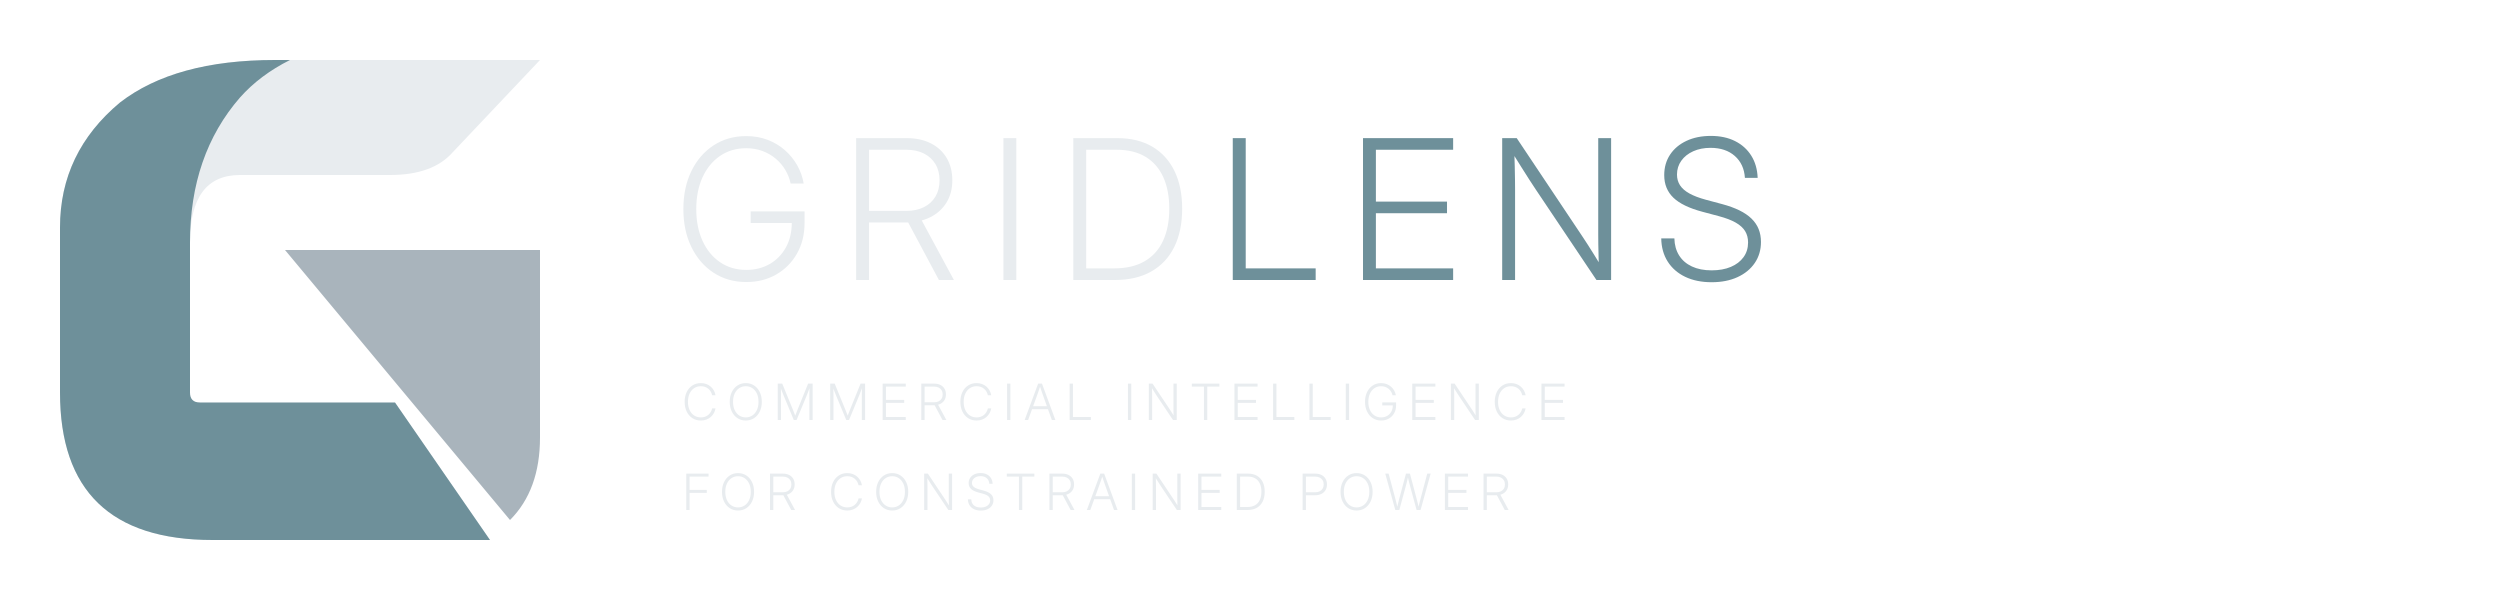
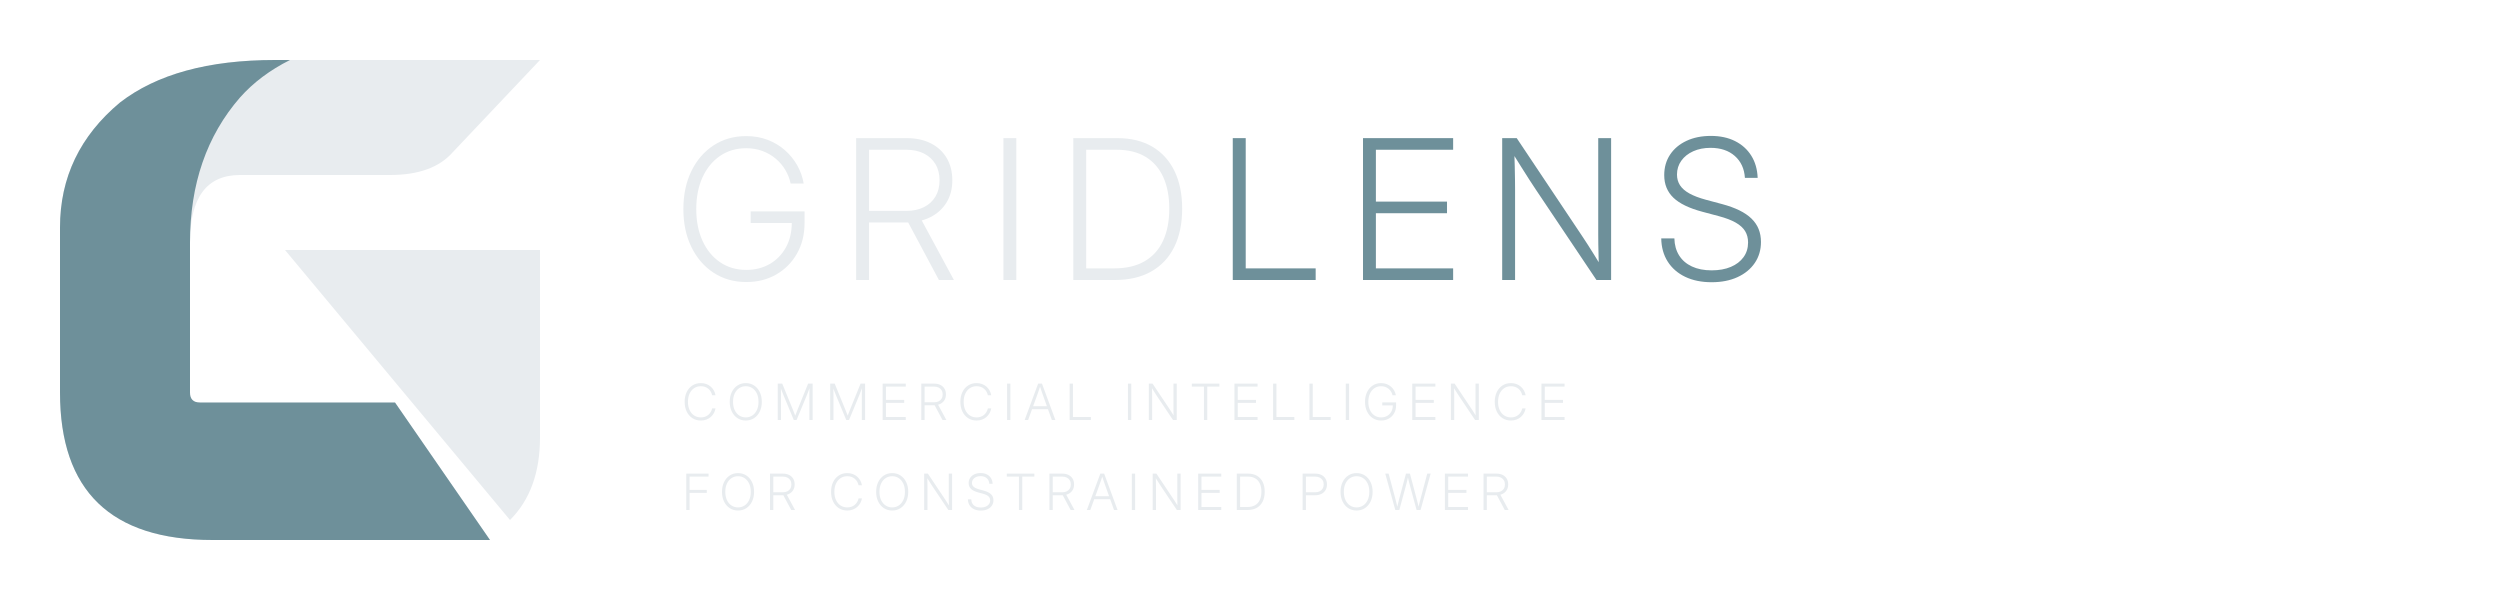
<svg xmlns="http://www.w3.org/2000/svg" width="1000" height="240" viewBox="0 0 1000 240" role="img">
  <g transform="translate(20 20) scale(1.0)">
    <path fill="#E8ECEF" d="M90 4H196L161 41Q153 50 136 50H76Q56 50 56 77V141H138L176 196H65Q4 196 4 137V71Q4 41 28 21Q50 4 90 4Z" />
    <path fill="#6E909A" d="M4 88V137Q4 196 65 196H176L138 141H60Q56 141 56 137V77Q56 42 76 19Q84 10 96 4H90Q50 4 28 21Q4 41 4 71Z" />
-     <path fill="#A9B4BC" d="M94 80H196V155Q196 176 184 188Z" />
+     <path fill="#E8ECEF" d="M94 80H196V155Q196 176 184 188Z" />
  </g>
  <g fill="#E8ECEF" transform="translate(270 112) scale(0.03808594 -0.03808594)">
    <path transform="translate(0 0)" d="M749.335 -21.333Q554.668 -21.333 405.668 76Q256.667 173.333 172.334 346.167Q88 519 88 744Q88 971.333 172.167 1144Q256.334 1316.667 405.334 1414Q554.334 1511.333 748.001 1511.333Q870.668 1511.333 973.501 1471.834Q1076.335 1432.334 1154.668 1363.167Q1233.002 1294.001 1283.669 1204.334Q1334.336 1114.667 1351.336 1013.333H1214.333Q1198.666 1088.666 1158.833 1155.666Q1119 1222.666 1058.166 1273.999Q997.333 1325.332 919 1354.665Q840.667 1383.998 748.001 1383.998Q591.669 1383.998 473.336 1303.331Q355.003 1222.665 289.169 1078.665Q223.336 934.666 223.336 744Q223.336 555.334 289.003 411.668Q354.669 268.002 473.169 187.002Q591.669 106.002 749.335 106.002Q887.001 106.002 994.5 167.835Q1102 229.668 1164.333 341.668Q1226.666 453.667 1226.666 603.999L1272 598.666H794.669V720.668H1360.669V598.666Q1360.669 417.333 1281.169 277.5Q1201.669 137.667 1063.835 58.167Q926.001 -21.333 749.335 -21.333Z" />
    <path transform="translate(1747.821 0)" d="M154.666 0V1490H685.334Q830.668 1490 938.335 1435.667Q1046.002 1381.333 1105.336 1281.666Q1164.669 1182 1164.669 1046.666Q1164.669 911.999 1102.836 812.332Q1041.002 712.666 931.002 658.332Q821.001 603.999 676.001 603.999H229.334V726.001H682.668Q788.667 726.001 866.834 765.334Q945 804.667 987.833 876.834Q1030.667 949 1030.667 1046.666Q1030.667 1145.666 987.5 1217.332Q944.334 1288.998 866.167 1328.498Q788.001 1367.998 681.334 1367.998H290.002V0ZM1023.999 0 664.666 672.667H818.003L1181.336 0Z" />
    <path transform="translate(3294.641 0)" d="M290.002 1490V0H154.666V1490Z" />
    <path transform="translate(4028.461 0)" d="M591.334 0H230.668V122.002H583.334Q775.396 122.002 904.364 197.335Q1033.333 272.668 1097.999 413.335Q1162.665 554.001 1162.665 748.67Q1162.665 941.333 1099.832 1079.999Q1036.999 1218.665 913.88 1293.331Q790.761 1367.998 609.334 1367.998H225.334V1490H617.334Q830.668 1490 982.986 1401.167Q1135.305 1312.333 1216.653 1146.167Q1298.001 980 1298.001 748.667Q1298.001 514.333 1214.835 346.667Q1131.668 179 973.807 89.5Q815.946 0 591.334 0ZM290.002 1490V0H154.666V1490Z" />
    <path fill="#6E909A" transform="translate(5703.282 0)" d="M154.666 0V1490H290.669V122.002H1025.335V0Z" />
    <path fill="#6E909A" transform="translate(7071.103 0)" d="M154.666 0V1490H1101.334V1367.998H290.002V823.335H1037.001V701.332H290.002V122.002H1101.334V0Z" />
    <path fill="#6E909A" transform="translate(8532.923 0)" d="M154.666 0V1490H307.336L990.999 466.337Q1016.998 428.337 1049.665 377.004Q1082.331 325.67 1117.998 268.837Q1153.665 212.003 1187.331 156.003L1169.998 132.003Q1168.664 184.669 1166.831 249.17Q1164.998 313.67 1164.164 373.67Q1163.331 433.671 1163.331 471.67V1490H1298.667V0H1144.664L507.003 950.995Q479.67 991.661 442.336 1049.661Q405.003 1107.661 359.336 1180.329Q313.669 1252.996 261.669 1336.33L281.335 1368.331Q284.669 1273.663 286.502 1195.329Q288.336 1116.995 289.169 1055.995Q290.002 994.994 290.002 952.328V0Z" />
    <path fill="#6E909A" transform="translate(10274.744 0)" d="M612.668 -23.333Q453.001 -23.333 335 33.334Q217 90.001 151.333 193.334Q85.666 296.668 83.333 436.669H221.336Q223.669 333.669 271.002 258.169Q318.335 182.669 405.502 142.002Q492.668 101.336 612.668 101.336Q728.335 101.336 814.001 137.502Q899.667 173.669 947.5 239.668Q995.334 305.668 995.334 394Q995.334 462 964.334 513Q933.334 564 865.501 602.833Q797.668 641.666 685.335 671.332L518.001 715.999Q307.333 771.665 211 864.332Q114.666 956.999 114.666 1101.333Q114.666 1224 176.166 1316.666Q237.667 1409.333 348.333 1461.333Q459 1513.333 604.668 1513.333Q750.668 1513.333 859.169 1458.667Q967.669 1404 1029.336 1305.166Q1091.003 1206.333 1096.003 1072.665H962Q953 1216.665 856.334 1302.331Q759.667 1387.998 600.668 1387.998Q499.001 1387.998 419.335 1352.165Q339.669 1316.331 294.169 1252.832Q248.669 1189.332 248.669 1107.333Q248.669 1044 280.169 995.167Q311.669 946.334 378.669 909.001Q445.669 871.668 552.669 842.668L722.002 797.335Q826.669 769.335 903.502 731.668Q980.336 694.001 1030.669 645.335Q1081.003 596.668 1105.836 535.501Q1130.67 474.334 1130.67 399.334Q1130.67 274.667 1065.836 179.167Q1001.003 83.667 884.502 30.167Q768.002 -23.333 612.668 -23.333Z" />
  </g>
  <g fill="#E8ECEF" transform="translate(273 168) scale(0.00976562 -0.00976562)">
    <path transform="translate(0 0)" d="M753.335 -21.333Q555.001 -21.333 405.167 76Q255.334 173.333 171.667 346Q88 518.667 88 744Q88 971 171.334 1143.667Q254.667 1316.333 404.834 1413.833Q555.001 1511.333 753.335 1511.333Q875.001 1511.333 976.835 1473.167Q1078.668 1435.001 1156.502 1366.501Q1234.335 1298.001 1284.169 1208.001Q1334.002 1118 1352.669 1013.333H1214.333Q1197.333 1093 1158 1160.666Q1118.666 1228.333 1059.5 1278.499Q1000.333 1328.665 923.167 1356.331Q846.001 1383.998 753.335 1383.998Q597.668 1383.998 478.335 1305.498Q359.002 1226.998 291.169 1083.498Q223.336 939.999 223.336 744Q223.336 548.001 291.169 405.002Q359.002 262.002 478.335 184.002Q597.668 106.002 753.335 106.002Q846.001 106.002 922.834 133.669Q999.667 161.335 1058.667 211.335Q1117.666 261.334 1157.5 328.667Q1197.333 396 1215 475.334H1352.669Q1334.669 371.666 1284.502 281.666Q1234.335 191.666 1156.502 123.499Q1078.668 55.333 976.835 17Q875.001 -21.333 753.335 -21.333Z" />
    <path transform="translate(1846.6 0)" d="M745.335 -21.333Q552.668 -21.333 404.167 76.5Q255.667 174.333 171.834 347.167Q88 520 88 744Q88 970 172 1142.833Q256 1315.667 404.334 1413.5Q552.668 1511.333 745.335 1511.333Q938.335 1511.333 1086.335 1413.5Q1234.336 1315.667 1318.169 1142.833Q1402.003 970 1402.003 744Q1402.003 519.667 1318.169 346.833Q1234.336 174 1086.335 76.333Q938.335 -21.333 745.335 -21.333ZM745.335 106.002Q891.667 106.002 1009.834 182.169Q1128 258.335 1197.333 401.334Q1266.667 544.334 1266.667 744Q1266.667 944.666 1197.333 1087.999Q1128 1231.332 1009.834 1307.665Q891.667 1383.998 745.335 1383.998Q599.002 1383.998 480.669 1307.998Q362.336 1231.998 292.836 1088.666Q223.336 945.333 223.336 744Q223.336 544.667 292.503 401.668Q361.669 258.668 480.002 182.335Q598.335 106.002 745.335 106.002Z" />
    <path transform="translate(3746.2 0)" d="M154.666 0V1490H339.337L763 453.338Q776.667 420.671 793.501 378.004Q810.334 335.337 827.834 290.004Q845.334 244.67 861.501 203.003Q877.668 161.336 889.334 130.67H854Q865.667 161.336 881.5 203.003Q897.334 244.67 915 290.004Q932.667 335.337 949.501 378.004Q966.334 420.671 979.334 453.338L1398.664 1490H1584.001V0H1450.665V954.661Q1450.665 999.995 1450.999 1049.995Q1451.332 1099.995 1452.499 1151.996Q1453.666 1203.996 1454.666 1256.663Q1455.666 1309.33 1456.332 1359.997H1477.666Q1455.332 1299.996 1433.666 1242.663Q1411.999 1185.329 1391.999 1133.328Q1371.999 1081.328 1354.165 1036.328Q1336.332 991.328 1321.332 954.661L926.335 0H812.333L416.002 954.661Q401.003 991.328 382.836 1036.328Q364.669 1081.328 344.336 1133.328Q324.002 1185.329 301.669 1242.663Q279.335 1299.996 255.668 1359.997H283.002Q284.336 1309.33 285.002 1256.663Q285.669 1203.996 286.836 1151.996Q288.002 1099.995 288.336 1049.995Q288.669 999.995 288.669 954.661V0Z" />
    <path transform="translate(5894.8 0)" d="M154.666 0V1490H339.337L763 453.338Q776.667 420.671 793.501 378.004Q810.334 335.337 827.834 290.004Q845.334 244.67 861.501 203.003Q877.668 161.336 889.334 130.67H854Q865.667 161.336 881.5 203.003Q897.334 244.67 915 290.004Q932.667 335.337 949.501 378.004Q966.334 420.671 979.334 453.338L1398.664 1490H1584.001V0H1450.665V954.661Q1450.665 999.995 1450.999 1049.995Q1451.332 1099.995 1452.499 1151.996Q1453.666 1203.996 1454.666 1256.663Q1455.666 1309.33 1456.332 1359.997H1477.666Q1455.332 1299.996 1433.666 1242.663Q1411.999 1185.329 1391.999 1133.328Q1371.999 1081.328 1354.165 1036.328Q1336.332 991.328 1321.332 954.661L926.335 0H812.333L416.002 954.661Q401.003 991.328 382.836 1036.328Q364.669 1081.328 344.336 1133.328Q324.002 1185.329 301.669 1242.663Q279.335 1299.996 255.668 1359.997H283.002Q284.336 1309.33 285.002 1256.663Q285.669 1203.996 286.836 1151.996Q288.002 1099.995 288.336 1049.995Q288.669 999.995 288.669 954.661V0Z" />
    <path transform="translate(8043.4 0)" d="M154.666 0V1490H1101.334V1367.998H290.002V823.335H1037.001V701.332H290.002V122.002H1101.334V0Z" />
    <path transform="translate(9626 0)" d="M154.666 0V1490H685.334Q830.668 1490 938.335 1435.667Q1046.002 1381.333 1105.336 1281.666Q1164.669 1182 1164.669 1046.666Q1164.669 911.999 1102.836 812.332Q1041.002 712.666 931.002 658.332Q821.001 603.999 676.001 603.999H229.334V726.001H682.668Q788.667 726.001 866.834 765.334Q945 804.667 987.833 876.834Q1030.667 949 1030.667 1046.666Q1030.667 1145.666 987.5 1217.332Q944.334 1288.998 866.167 1328.498Q788.001 1367.998 681.334 1367.998H290.002V0ZM1023.999 0 664.666 672.667H818.003L1181.336 0Z" />
    <path transform="translate(11293.6 0)" d="M753.335 -21.333Q555.001 -21.333 405.167 76Q255.334 173.333 171.667 346Q88 518.667 88 744Q88 971 171.334 1143.667Q254.667 1316.333 404.834 1413.833Q555.001 1511.333 753.335 1511.333Q875.001 1511.333 976.835 1473.167Q1078.668 1435.001 1156.502 1366.501Q1234.335 1298.001 1284.169 1208.001Q1334.002 1118 1352.669 1013.333H1214.333Q1197.333 1093 1158 1160.666Q1118.666 1228.333 1059.5 1278.499Q1000.333 1328.665 923.167 1356.331Q846.001 1383.998 753.335 1383.998Q597.668 1383.998 478.335 1305.498Q359.002 1226.998 291.169 1083.498Q223.336 939.999 223.336 744Q223.336 548.001 291.169 405.002Q359.002 262.002 478.335 184.002Q597.668 106.002 753.335 106.002Q846.001 106.002 922.834 133.669Q999.667 161.335 1058.667 211.335Q1117.666 261.334 1157.5 328.667Q1197.333 396 1215 475.334H1352.669Q1334.669 371.666 1284.502 281.666Q1234.335 191.666 1156.502 123.499Q1078.668 55.333 976.835 17Q875.001 -21.333 753.335 -21.333Z" />
    <path transform="translate(13140.2 0)" d="M290.002 1490V0H154.666V1490Z" />
    <path transform="translate(13994.8 0)" d="M20 0 572.333 1490H729.336L1278.002 0H1133.666L781.002 983.328Q750.335 1069.328 714.835 1172.329Q679.335 1275.33 630.334 1425.999H671.002Q622.001 1275.33 586.501 1172.329Q551.001 1069.328 519.667 983.328L161.669 0ZM283.001 442.332V564.334H1015.001V442.332Z" />
    <path transform="translate(15702.4 0)" d="M154.666 0V1490H290.669V122.002H1025.335V0Z" />
    <path transform="translate(17191 0)" d="" />
    <path transform="translate(18091.6 0)" d="M290.002 1490V0H154.666V1490Z" />
    <path transform="translate(18946.2 0)" d="M154.666 0V1490H307.336L990.999 466.337Q1016.998 428.337 1049.665 377.004Q1082.331 325.67 1117.998 268.837Q1153.665 212.003 1187.331 156.003L1169.998 132.003Q1168.664 184.669 1166.831 249.17Q1164.998 313.67 1164.164 373.67Q1163.331 433.671 1163.331 471.67V1490H1298.667V0H1144.664L507.003 950.995Q479.67 991.661 442.336 1049.661Q405.003 1107.661 359.336 1180.329Q313.669 1252.996 261.669 1336.33L281.335 1368.331Q284.669 1273.663 286.502 1195.329Q288.336 1116.995 289.169 1055.995Q290.002 994.994 290.002 952.328V0Z" />
    <path transform="translate(20808.8 0)" d="M53.333 1367.998V1490H1182.001V1367.998H686.002V0H550.666V1367.998Z" />
    <path transform="translate(22453.4 0)" d="M154.666 0V1490H1101.334V1367.998H290.002V823.335H1037.001V701.332H290.002V122.002H1101.334V0Z" />
    <path transform="translate(24036 0)" d="M154.666 0V1490H290.669V122.002H1025.335V0Z" />
    <path transform="translate(25524.6 0)" d="M154.666 0V1490H290.669V122.002H1025.335V0Z" />
    <path transform="translate(27013.2 0)" d="M290.002 1490V0H154.666V1490Z" />
    <path transform="translate(27867.8 0)" d="M749.335 -21.333Q554.668 -21.333 405.668 76Q256.667 173.333 172.334 346.167Q88 519 88 744Q88 971.333 172.167 1144Q256.334 1316.667 405.334 1414Q554.334 1511.333 748.001 1511.333Q870.668 1511.333 973.501 1471.834Q1076.335 1432.334 1154.668 1363.167Q1233.002 1294.001 1283.669 1204.334Q1334.336 1114.667 1351.336 1013.333H1214.333Q1198.666 1088.666 1158.833 1155.666Q1119 1222.666 1058.166 1273.999Q997.333 1325.332 919 1354.665Q840.667 1383.998 748.001 1383.998Q591.669 1383.998 473.336 1303.331Q355.003 1222.665 289.169 1078.665Q223.336 934.666 223.336 744Q223.336 555.334 289.003 411.668Q354.669 268.002 473.169 187.002Q591.669 106.002 749.335 106.002Q887.001 106.002 994.5 167.835Q1102 229.668 1164.333 341.668Q1226.666 453.667 1226.666 603.999L1272 598.666H794.669V720.668H1360.669V598.666Q1360.669 417.333 1281.169 277.5Q1201.669 137.667 1063.835 58.167Q926.001 -21.333 749.335 -21.333Z" />
    <path transform="translate(29736.4 0)" d="M154.666 0V1490H1101.334V1367.998H290.002V823.335H1037.001V701.332H290.002V122.002H1101.334V0Z" />
    <path transform="translate(31319 0)" d="M154.666 0V1490H307.336L990.999 466.337Q1016.998 428.337 1049.665 377.004Q1082.331 325.67 1117.998 268.837Q1153.665 212.003 1187.331 156.003L1169.998 132.003Q1168.664 184.669 1166.831 249.17Q1164.998 313.67 1164.164 373.67Q1163.331 433.671 1163.331 471.67V1490H1298.667V0H1144.664L507.003 950.995Q479.67 991.661 442.336 1049.661Q405.003 1107.661 359.336 1180.329Q313.669 1252.996 261.669 1336.33L281.335 1368.331Q284.669 1273.663 286.502 1195.329Q288.336 1116.995 289.169 1055.995Q290.002 994.994 290.002 952.328V0Z" />
    <path transform="translate(33181.6 0)" d="M753.335 -21.333Q555.001 -21.333 405.167 76Q255.334 173.333 171.667 346Q88 518.667 88 744Q88 971 171.334 1143.667Q254.667 1316.333 404.834 1413.833Q555.001 1511.333 753.335 1511.333Q875.001 1511.333 976.835 1473.167Q1078.668 1435.001 1156.502 1366.501Q1234.335 1298.001 1284.169 1208.001Q1334.002 1118 1352.669 1013.333H1214.333Q1197.333 1093 1158 1160.666Q1118.666 1228.333 1059.5 1278.499Q1000.333 1328.665 923.167 1356.331Q846.001 1383.998 753.335 1383.998Q597.668 1383.998 478.335 1305.498Q359.002 1226.998 291.169 1083.498Q223.336 939.999 223.336 744Q223.336 548.001 291.169 405.002Q359.002 262.002 478.335 184.002Q597.668 106.002 753.335 106.002Q846.001 106.002 922.834 133.669Q999.667 161.335 1058.667 211.335Q1117.666 261.334 1157.5 328.667Q1197.333 396 1215 475.334H1352.669Q1334.669 371.666 1284.502 281.666Q1234.335 191.666 1156.502 123.499Q1078.668 55.333 976.835 17Q875.001 -21.333 753.335 -21.333Z" />
    <path transform="translate(35028.2 0)" d="M154.666 0V1490H1101.334V1367.998H290.002V823.335H1037.001V701.332H290.002V122.002H1101.334V0Z" />
  </g>
  <g fill="#E8ECEF" transform="translate(273 204) scale(0.00976562 -0.00976562)">
    <path transform="translate(0 0)" d="M154.666 0V1490H1066.668V1367.998H290.002V823.335H995.335V701.332H290.002V0Z" />
    <path transform="translate(1529.6 0)" d="M745.335 -21.333Q552.668 -21.333 404.167 76.5Q255.667 174.333 171.834 347.167Q88 520 88 744Q88 970 172 1142.833Q256 1315.667 404.334 1413.5Q552.668 1511.333 745.335 1511.333Q938.335 1511.333 1086.335 1413.5Q1234.336 1315.667 1318.169 1142.833Q1402.003 970 1402.003 744Q1402.003 519.667 1318.169 346.833Q1234.336 174 1086.335 76.333Q938.335 -21.333 745.335 -21.333ZM745.335 106.002Q891.667 106.002 1009.834 182.169Q1128 258.335 1197.333 401.334Q1266.667 544.334 1266.667 744Q1266.667 944.666 1197.333 1087.999Q1128 1231.332 1009.834 1307.665Q891.667 1383.998 745.335 1383.998Q599.002 1383.998 480.669 1307.998Q362.336 1231.998 292.836 1088.666Q223.336 945.333 223.336 744Q223.336 544.667 292.503 401.668Q361.669 258.668 480.002 182.335Q598.335 106.002 745.335 106.002Z" />
    <path transform="translate(3429.2 0)" d="M154.666 0V1490H685.334Q830.668 1490 938.335 1435.667Q1046.002 1381.333 1105.336 1281.666Q1164.669 1182 1164.669 1046.666Q1164.669 911.999 1102.836 812.332Q1041.002 712.666 931.002 658.332Q821.001 603.999 676.001 603.999H229.334V726.001H682.668Q788.667 726.001 866.834 765.334Q945 804.667 987.833 876.834Q1030.667 949 1030.667 1046.666Q1030.667 1145.666 987.5 1217.332Q944.334 1288.998 866.167 1328.498Q788.001 1367.998 681.334 1367.998H290.002V0ZM1023.999 0 664.666 672.667H818.003L1181.336 0Z" />
    <path transform="translate(5096.8 0)" d="" />
    <path transform="translate(5997.4 0)" d="M753.335 -21.333Q555.001 -21.333 405.167 76Q255.334 173.333 171.667 346Q88 518.667 88 744Q88 971 171.334 1143.667Q254.667 1316.333 404.834 1413.833Q555.001 1511.333 753.335 1511.333Q875.001 1511.333 976.835 1473.167Q1078.668 1435.001 1156.502 1366.501Q1234.335 1298.001 1284.169 1208.001Q1334.002 1118 1352.669 1013.333H1214.333Q1197.333 1093 1158 1160.666Q1118.666 1228.333 1059.5 1278.499Q1000.333 1328.665 923.167 1356.331Q846.001 1383.998 753.335 1383.998Q597.668 1383.998 478.335 1305.498Q359.002 1226.998 291.169 1083.498Q223.336 939.999 223.336 744Q223.336 548.001 291.169 405.002Q359.002 262.002 478.335 184.002Q597.668 106.002 753.335 106.002Q846.001 106.002 922.834 133.669Q999.667 161.335 1058.667 211.335Q1117.666 261.334 1157.5 328.667Q1197.333 396 1215 475.334H1352.669Q1334.669 371.666 1284.502 281.666Q1234.335 191.666 1156.502 123.499Q1078.668 55.333 976.835 17Q875.001 -21.333 753.335 -21.333Z" />
    <path transform="translate(7844 0)" d="M745.335 -21.333Q552.668 -21.333 404.167 76.5Q255.667 174.333 171.834 347.167Q88 520 88 744Q88 970 172 1142.833Q256 1315.667 404.334 1413.5Q552.668 1511.333 745.335 1511.333Q938.335 1511.333 1086.335 1413.5Q1234.336 1315.667 1318.169 1142.833Q1402.003 970 1402.003 744Q1402.003 519.667 1318.169 346.833Q1234.336 174 1086.335 76.333Q938.335 -21.333 745.335 -21.333ZM745.335 106.002Q891.667 106.002 1009.834 182.169Q1128 258.335 1197.333 401.334Q1266.667 544.334 1266.667 744Q1266.667 944.666 1197.333 1087.999Q1128 1231.332 1009.834 1307.665Q891.667 1383.998 745.335 1383.998Q599.002 1383.998 480.669 1307.998Q362.336 1231.998 292.836 1088.666Q223.336 945.333 223.336 744Q223.336 544.667 292.503 401.668Q361.669 258.668 480.002 182.335Q598.335 106.002 745.335 106.002Z" />
    <path transform="translate(9743.6 0)" d="M154.666 0V1490H307.336L990.999 466.337Q1016.998 428.337 1049.665 377.004Q1082.331 325.67 1117.998 268.837Q1153.665 212.003 1187.331 156.003L1169.998 132.003Q1168.664 184.669 1166.831 249.17Q1164.998 313.67 1164.164 373.67Q1163.331 433.671 1163.331 471.67V1490H1298.667V0H1144.664L507.003 950.995Q479.67 991.661 442.336 1049.661Q405.003 1107.661 359.336 1180.329Q313.669 1252.996 261.669 1336.33L281.335 1368.331Q284.669 1273.663 286.502 1195.329Q288.336 1116.995 289.169 1055.995Q290.002 994.994 290.002 952.328V0Z" />
    <path transform="translate(11606.2 0)" d="M612.668 -23.333Q453.001 -23.333 335 33.334Q217 90.001 151.333 193.334Q85.666 296.668 83.333 436.669H221.336Q223.669 333.669 271.002 258.169Q318.335 182.669 405.502 142.002Q492.668 101.336 612.668 101.336Q728.335 101.336 814.001 137.502Q899.667 173.669 947.5 239.668Q995.334 305.668 995.334 394Q995.334 462 964.334 513Q933.334 564 865.501 602.833Q797.668 641.666 685.335 671.332L518.001 715.999Q307.333 771.665 211 864.332Q114.666 956.999 114.666 1101.333Q114.666 1224 176.166 1316.666Q237.667 1409.333 348.333 1461.333Q459 1513.333 604.668 1513.333Q750.668 1513.333 859.169 1458.667Q967.669 1404 1029.336 1305.166Q1091.003 1206.333 1096.003 1072.665H962Q953 1216.665 856.334 1302.331Q759.667 1387.998 600.668 1387.998Q499.001 1387.998 419.335 1352.165Q339.669 1316.331 294.169 1252.832Q248.669 1189.332 248.669 1107.333Q248.669 1044 280.169 995.167Q311.669 946.334 378.669 909.001Q445.669 871.668 552.669 842.668L722.002 797.335Q826.669 769.335 903.502 731.668Q980.336 694.001 1030.669 645.335Q1081.003 596.668 1105.836 535.501Q1130.67 474.334 1130.67 399.334Q1130.67 274.667 1065.836 179.167Q1001.003 83.667 884.502 30.167Q768.002 -23.333 612.668 -23.333Z" />
    <path transform="translate(13229.8 0)" d="M53.333 1367.998V1490H1182.001V1367.998H686.002V0H550.666V1367.998Z" />
    <path transform="translate(14874.4 0)" d="M154.666 0V1490H685.334Q830.668 1490 938.335 1435.667Q1046.002 1381.333 1105.336 1281.666Q1164.669 1182 1164.669 1046.666Q1164.669 911.999 1102.836 812.332Q1041.002 712.666 931.002 658.332Q821.001 603.999 676.001 603.999H229.334V726.001H682.668Q788.667 726.001 866.834 765.334Q945 804.667 987.833 876.834Q1030.667 949 1030.667 1046.666Q1030.667 1145.666 987.5 1217.332Q944.334 1288.998 866.167 1328.498Q788.001 1367.998 681.334 1367.998H290.002V0ZM1023.999 0 664.666 672.667H818.003L1181.336 0Z" />
    <path transform="translate(16542 0)" d="M20 0 572.333 1490H729.336L1278.002 0H1133.666L781.002 983.328Q750.335 1069.328 714.835 1172.329Q679.335 1275.33 630.334 1425.999H671.002Q622.001 1275.33 586.501 1172.329Q551.001 1069.328 519.667 983.328L161.669 0ZM283.001 442.332V564.334H1015.001V442.332Z" />
    <path transform="translate(18249.6 0)" d="M290.002 1490V0H154.666V1490Z" />
    <path transform="translate(19104.2 0)" d="M154.666 0V1490H307.336L990.999 466.337Q1016.998 428.337 1049.665 377.004Q1082.331 325.67 1117.998 268.837Q1153.665 212.003 1187.331 156.003L1169.998 132.003Q1168.664 184.669 1166.831 249.17Q1164.998 313.67 1164.164 373.67Q1163.331 433.671 1163.331 471.67V1490H1298.667V0H1144.664L507.003 950.995Q479.67 991.661 442.336 1049.661Q405.003 1107.661 359.336 1180.329Q313.669 1252.996 261.669 1336.33L281.335 1368.331Q284.669 1273.663 286.502 1195.329Q288.336 1116.995 289.169 1055.995Q290.002 994.994 290.002 952.328V0Z" />
    <path transform="translate(20966.8 0)" d="M154.666 0V1490H1101.334V1367.998H290.002V823.335H1037.001V701.332H290.002V122.002H1101.334V0Z" />
    <path transform="translate(22549.4 0)" d="M591.334 0H230.668V122.002H583.334Q775.396 122.002 904.364 197.335Q1033.333 272.668 1097.999 413.335Q1162.665 554.001 1162.665 748.67Q1162.665 941.333 1099.832 1079.999Q1036.999 1218.665 913.88 1293.331Q790.761 1367.998 609.334 1367.998H225.334V1490H617.334Q830.668 1490 982.986 1401.167Q1135.305 1312.333 1216.653 1146.167Q1298.001 980 1298.001 748.667Q1298.001 514.333 1214.835 346.667Q1131.668 179 973.807 89.5Q815.946 0 591.334 0ZM290.002 1490V0H154.666V1490Z" />
    <path transform="translate(24345 0)" d="" />
    <path transform="translate(25245.6 0)" d="M154.666 0V1490H672.667Q818.001 1490 925.668 1435.667Q1033.335 1381.333 1092.669 1281.666Q1152.002 1182 1152.002 1046.666Q1152.002 911.999 1091.502 812.666Q1031.002 713.332 922.001 658.666Q813.001 603.999 667.334 603.999H222.668V726.001H668.667Q775.334 726.001 853.5 765.334Q931.667 804.667 974.833 876.834Q1018 949 1018 1046.666Q1018 1145.666 974.833 1217.332Q931.667 1288.998 853.5 1328.498Q775.334 1367.998 668.667 1367.998H290.002V0Z" />
    <path transform="translate(26865.2 0)" d="M745.335 -21.333Q552.668 -21.333 404.167 76.5Q255.667 174.333 171.834 347.167Q88 520 88 744Q88 970 172 1142.833Q256 1315.667 404.334 1413.5Q552.668 1511.333 745.335 1511.333Q938.335 1511.333 1086.335 1413.5Q1234.336 1315.667 1318.169 1142.833Q1402.003 970 1402.003 744Q1402.003 519.667 1318.169 346.833Q1234.336 174 1086.335 76.333Q938.335 -21.333 745.335 -21.333ZM745.335 106.002Q891.667 106.002 1009.834 182.169Q1128 258.335 1197.333 401.334Q1266.667 544.334 1266.667 744Q1266.667 944.666 1197.333 1087.999Q1128 1231.332 1009.834 1307.665Q891.667 1383.998 745.335 1383.998Q599.002 1383.998 480.669 1307.998Q362.336 1231.998 292.836 1088.666Q223.336 945.333 223.336 744Q223.336 544.667 292.503 401.668Q361.669 258.668 480.002 182.335Q598.335 106.002 745.335 106.002Z" />
    <path transform="translate(28764.8 0)" d="M431.333 0 20 1490H157.336L425.334 490.671Q443.334 424.004 459.835 357.337Q476.335 290.67 492.168 224.003Q508.001 157.336 522.668 90.669H504.001Q519.001 157.336 534.668 224.003Q550.334 290.67 567.001 357.337Q583.668 424.004 601.335 490.671L868.667 1490H1030.669L1296.668 490.671Q1314.335 424.004 1331.335 357.337Q1348.335 290.67 1364.335 224.003Q1380.335 157.336 1395.335 90.669H1374.668Q1390.001 157.336 1405.835 224.003Q1421.668 290.67 1438.835 357.337Q1456.002 424.004 1473.335 490.671L1740.667 1490H1879.336L1466.67 0H1303.333L1029.001 1007.997Q1002.668 1105.331 979.501 1202.664Q956.334 1299.998 934.001 1397.331H964.002Q941.668 1299.998 918.835 1202.664Q896.002 1105.331 869.668 1007.997L596.003 0Z" />
    <path transform="translate(31073.4 0)" d="M154.666 0V1490H1101.334V1367.998H290.002V823.335H1037.001V701.332H290.002V122.002H1101.334V0Z" />
    <path transform="translate(32656 0)" d="M154.666 0V1490H685.334Q830.668 1490 938.335 1435.667Q1046.002 1381.333 1105.336 1281.666Q1164.669 1182 1164.669 1046.666Q1164.669 911.999 1102.836 812.332Q1041.002 712.666 931.002 658.332Q821.001 603.999 676.001 603.999H229.334V726.001H682.668Q788.667 726.001 866.834 765.334Q945 804.667 987.833 876.834Q1030.667 949 1030.667 1046.666Q1030.667 1145.666 987.5 1217.332Q944.334 1288.998 866.167 1328.498Q788.001 1367.998 681.334 1367.998H290.002V0ZM1023.999 0 664.666 672.667H818.003L1181.336 0Z" />
  </g>
</svg>
